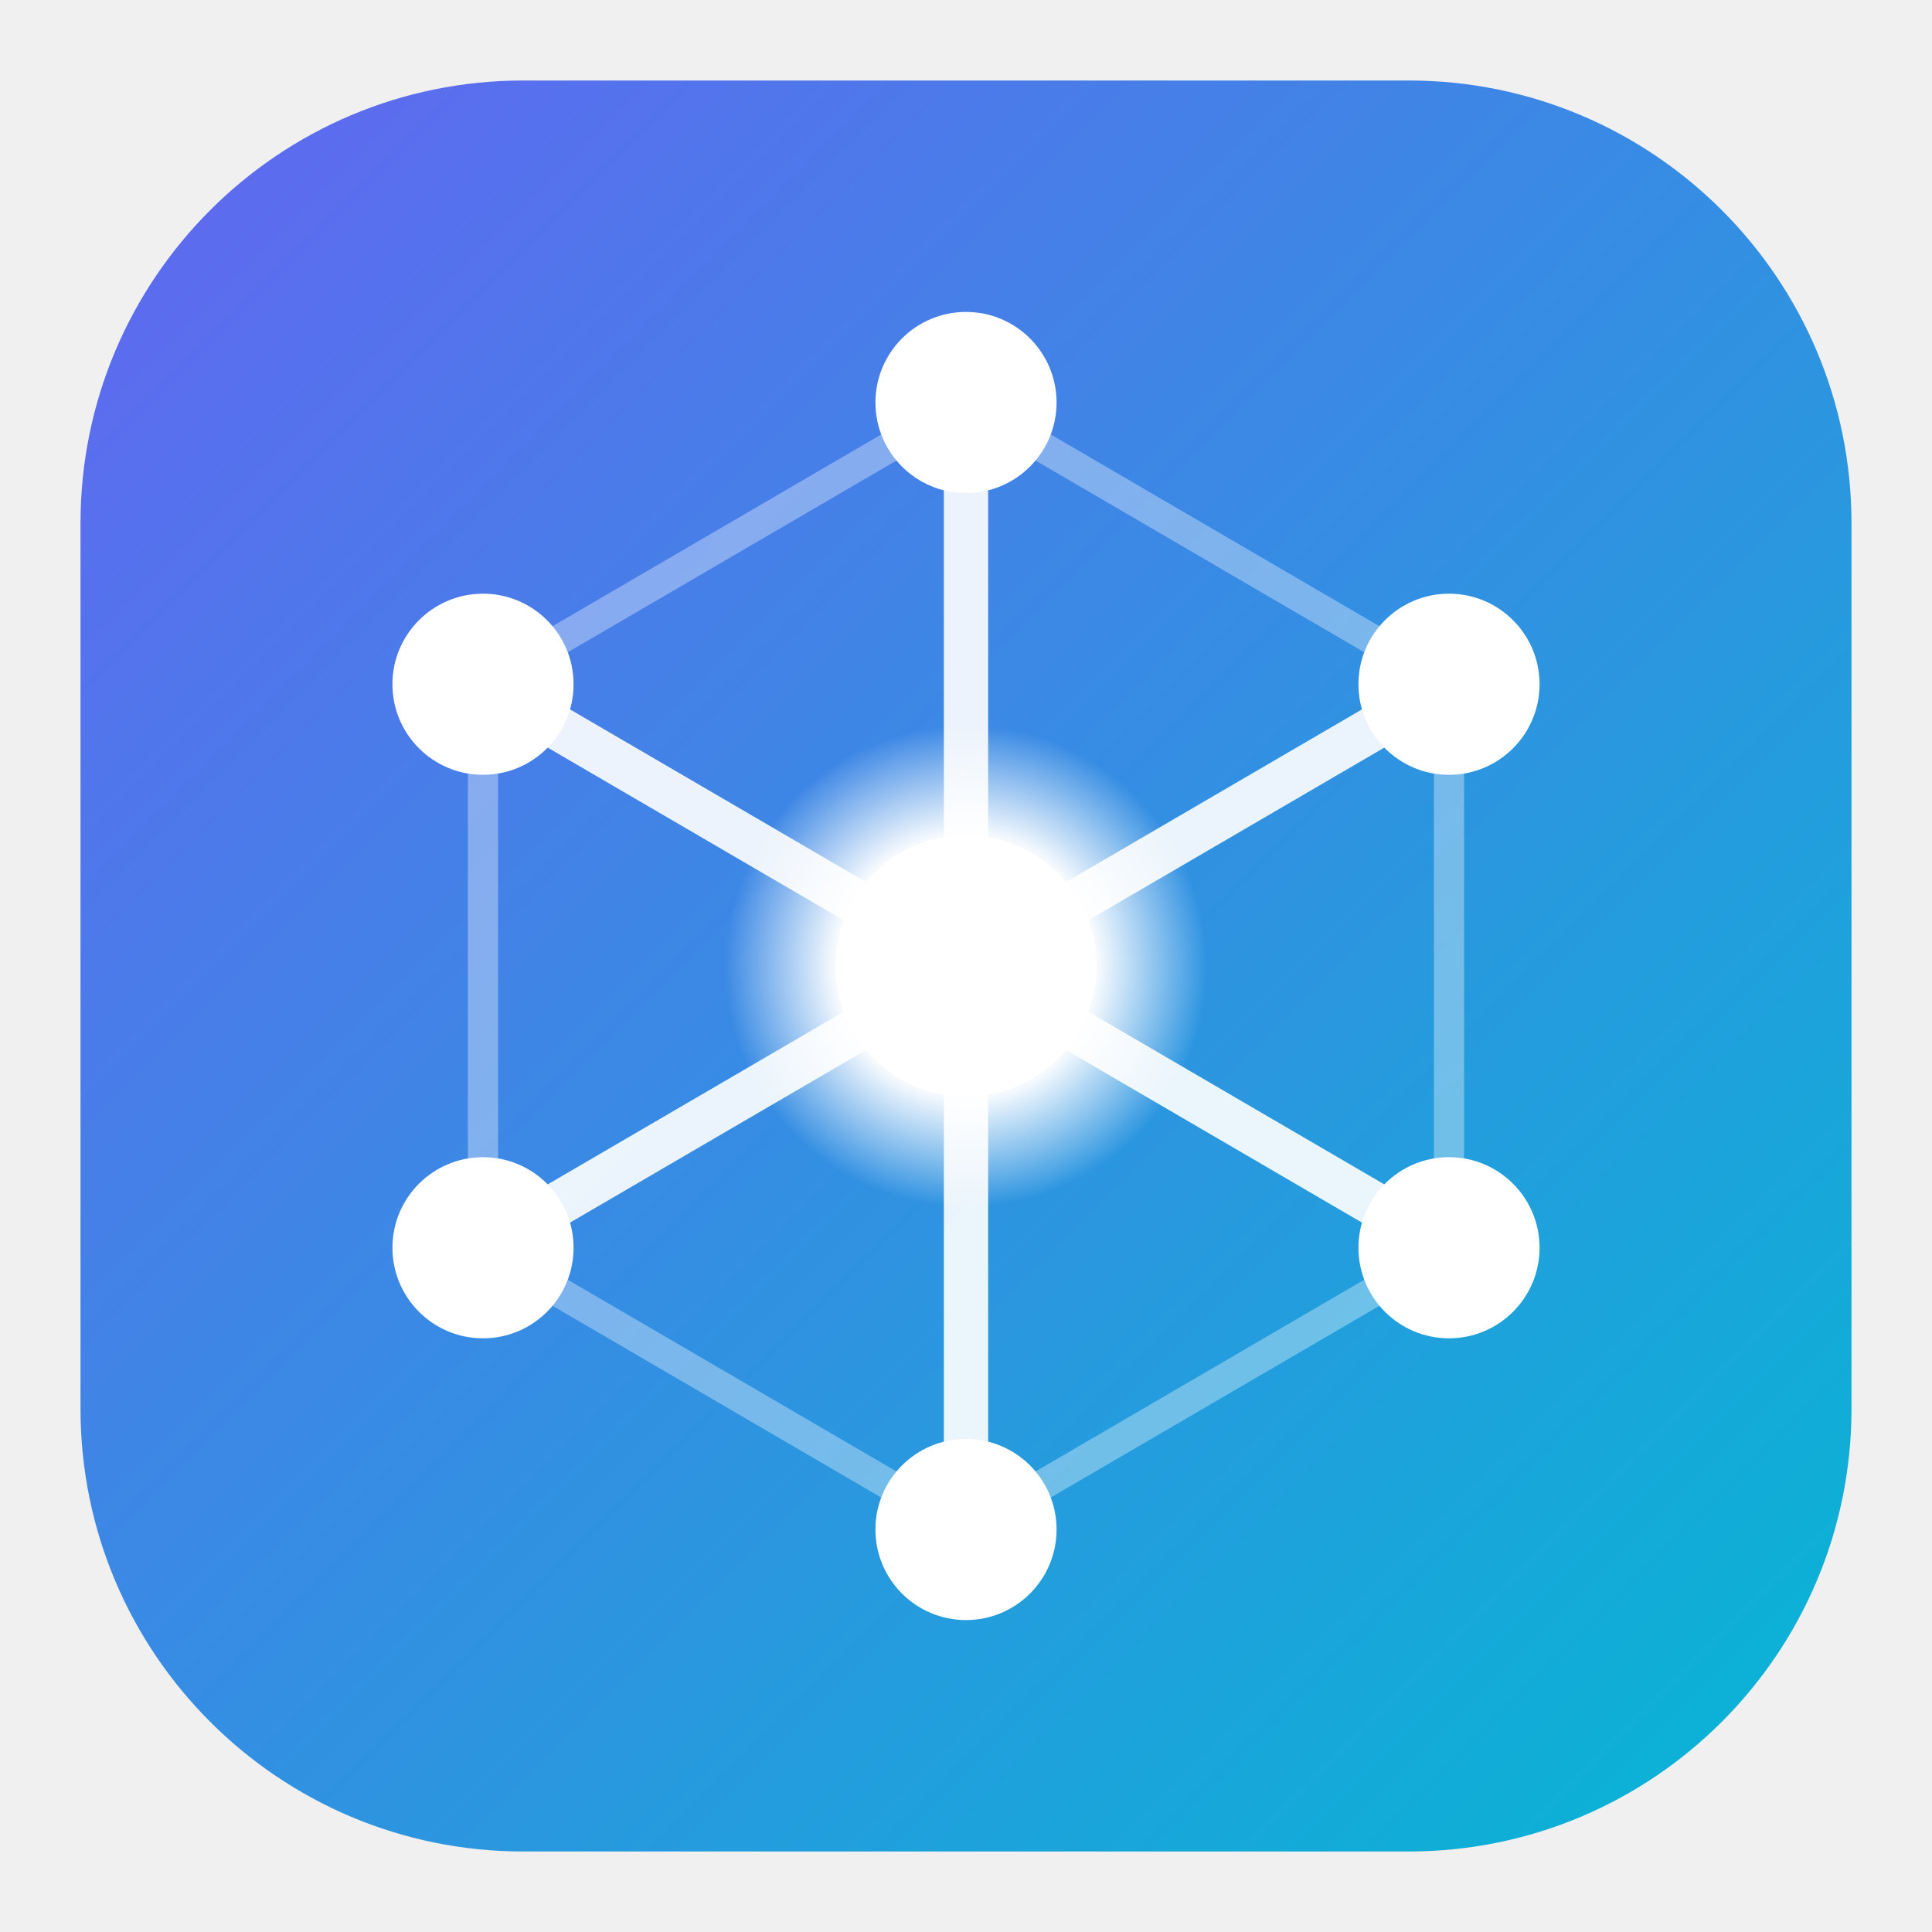
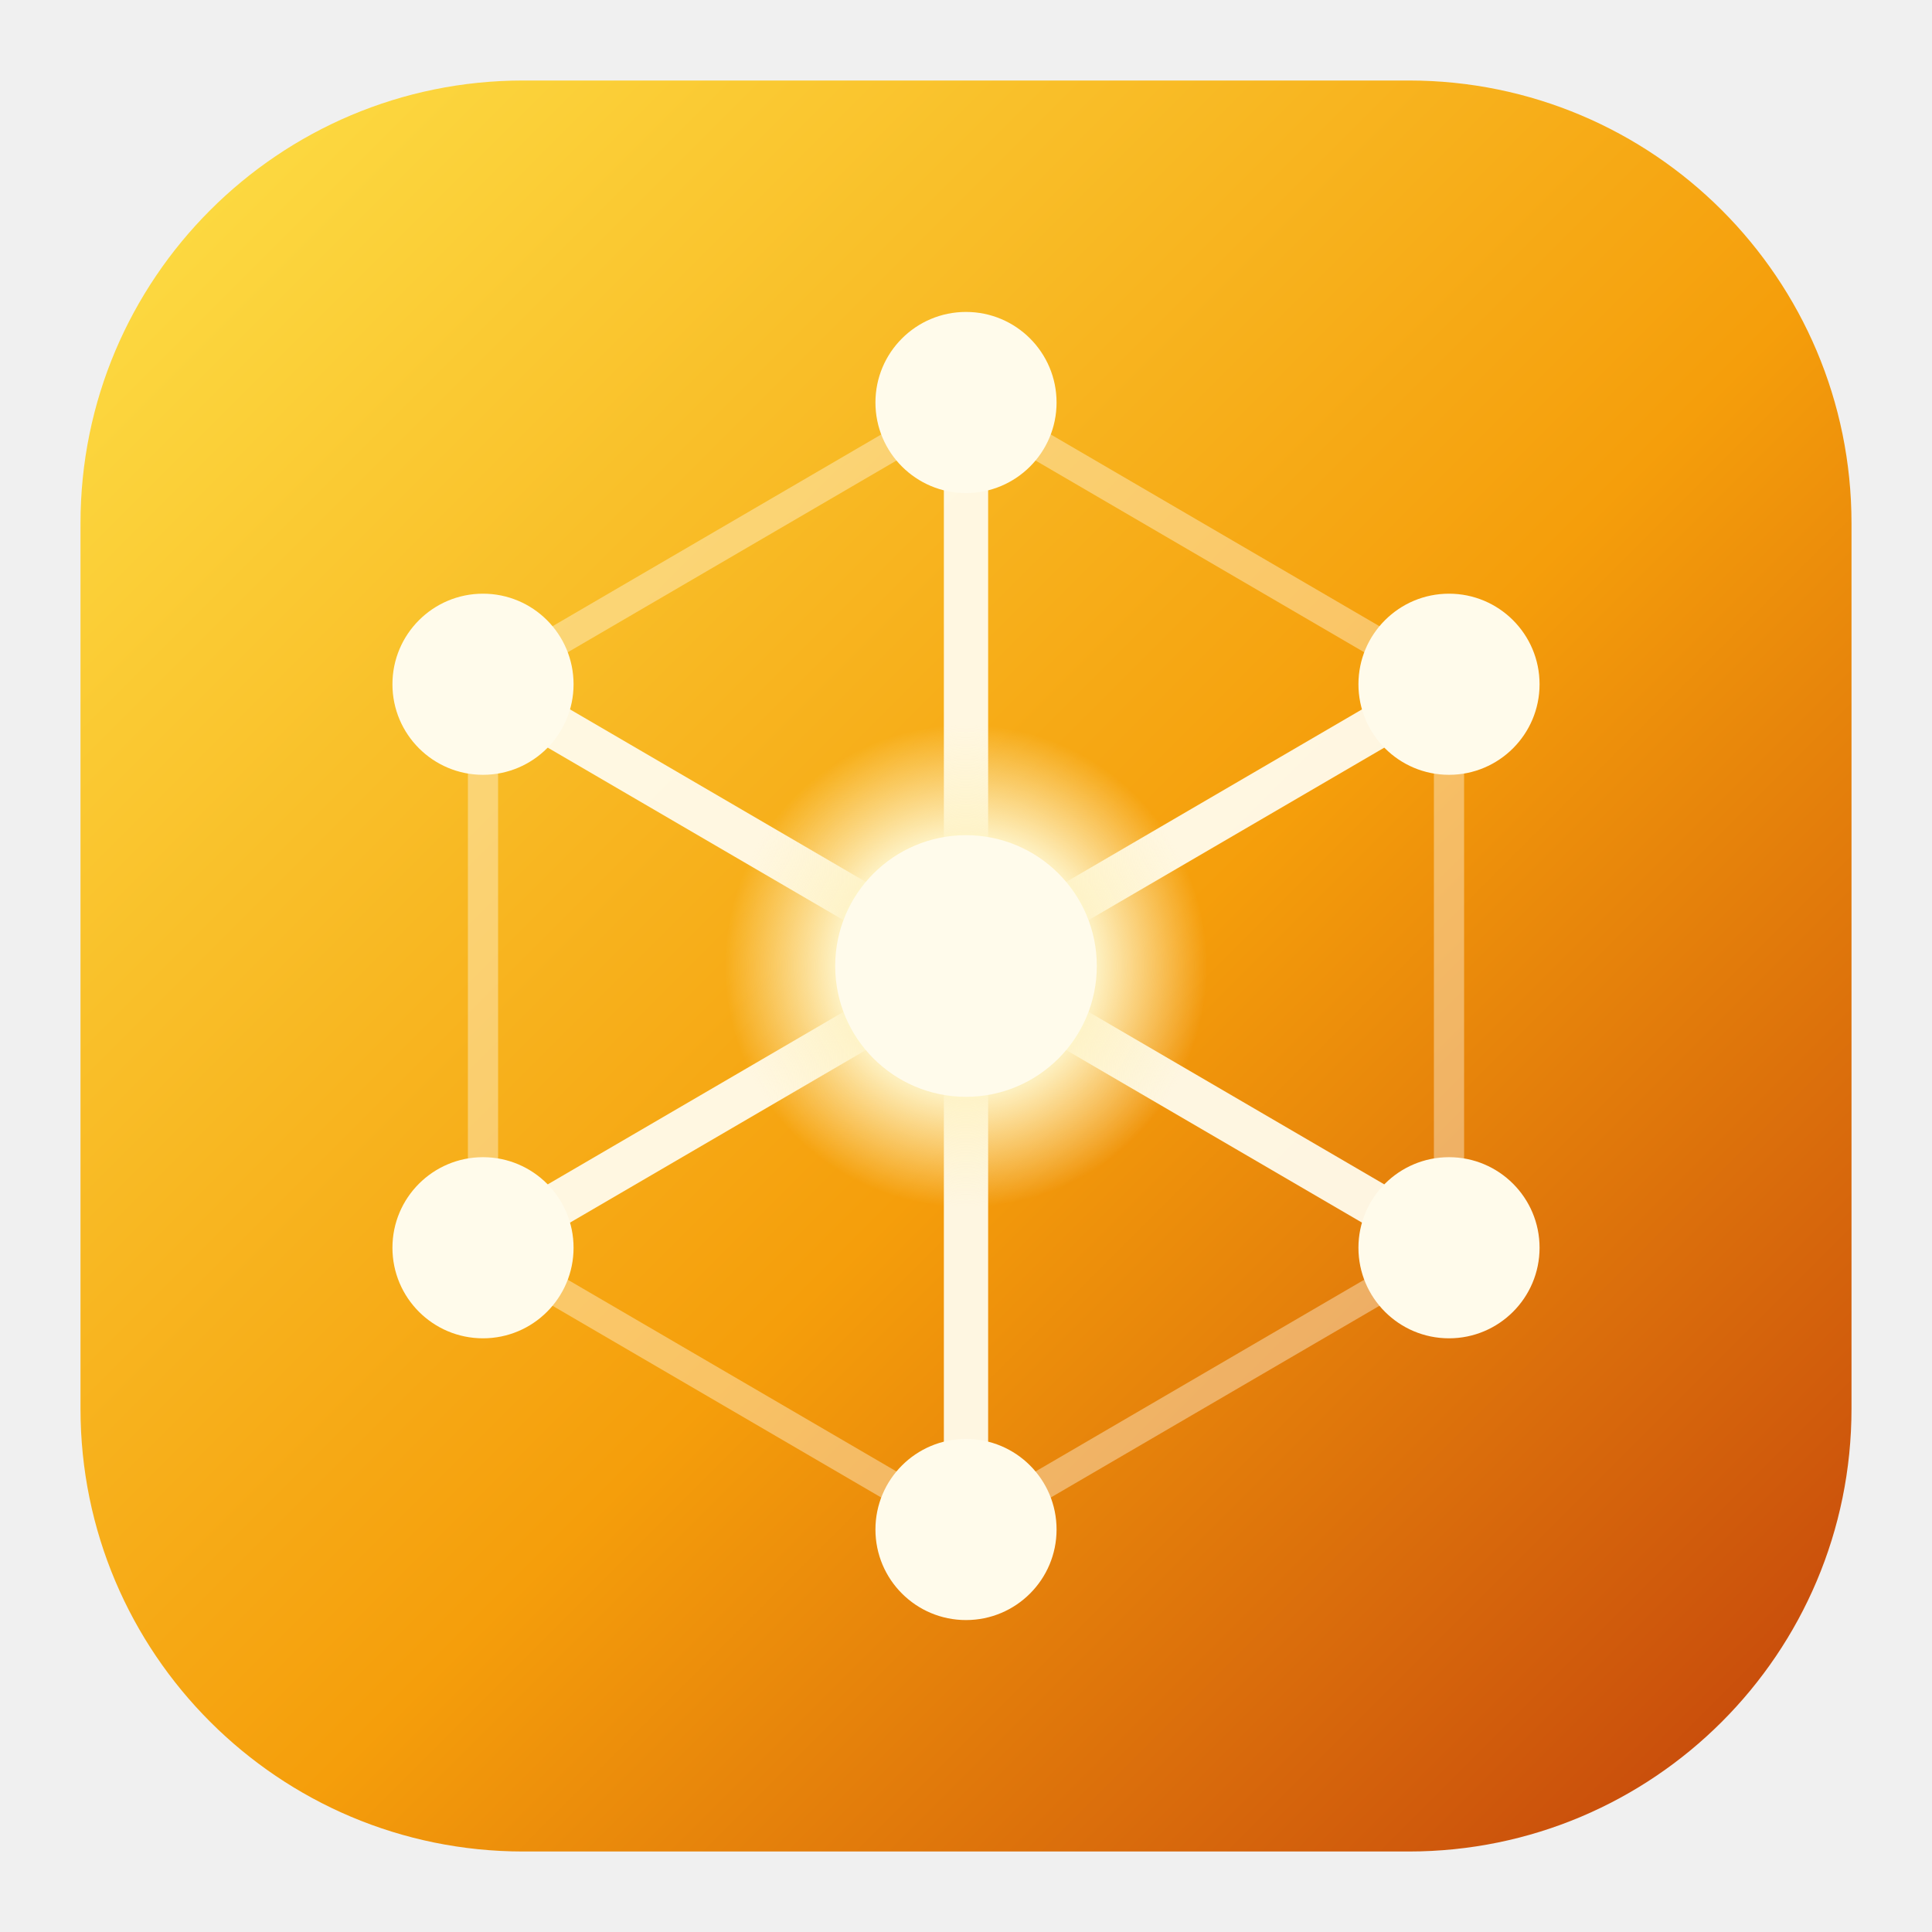
<svg xmlns="http://www.w3.org/2000/svg" viewBox="0 0 96 96" width="96" height="96">
  <defs>
    <linearGradient id="bg" x1="0" y1="0" x2="1" y2="1">
-       <stop offset="0%" stop-color="#6366f1" />
-       <stop offset="100%" stop-color="#06b6d4" />
+       <stop offset="0%" stop-color="#fde047" />
+       <stop offset="55%" stop-color="#f59e0b" />
+       <stop offset="100%" stop-color="#c2410c" />
    </linearGradient>
    <radialGradient id="core" cx="0.5" cy="0.5" r="0.5">
-       <stop offset="0%" stop-color="#ffffff" />
-       <stop offset="55%" stop-color="#ffffff" stop-opacity="0.95" />
-       <stop offset="100%" stop-color="#ffffff" stop-opacity="0" />
+       <stop offset="0%" stop-color="#fffbeb" />
+       <stop offset="55%" stop-color="#fef3c7" stop-opacity="0.95" />
+       <stop offset="100%" stop-color="#fef3c7" stop-opacity="0" />
    </radialGradient>
  </defs>
  <rect x="4" y="4" width="88" height="88" rx="22" fill="url(#bg)" />
-   <polygon points="48,20 72,34 72,62 48,76 24,62 24,34" fill="none" stroke="#ffffff" stroke-width="1.5" stroke-linejoin="round" opacity="0.35" />
-   <g stroke="#ffffff" stroke-width="2.2" stroke-linecap="round" opacity="0.9">
+   <polygon points="48,20 72,34 72,62 48,76 24,62 24,34" fill="none" stroke="#fffbeb" stroke-width="1.5" stroke-linejoin="round" opacity="0.4" />
+   <g stroke="#fffbeb" stroke-width="2.2" stroke-linecap="round" opacity="0.95">
    <line x1="48" y1="48" x2="48" y2="20" />
    <line x1="48" y1="48" x2="72" y2="34" />
    <line x1="48" y1="48" x2="72" y2="62" />
    <line x1="48" y1="48" x2="48" y2="76" />
    <line x1="48" y1="48" x2="24" y2="62" />
    <line x1="48" y1="48" x2="24" y2="34" />
  </g>
-   <g fill="#ffffff">
+   <g fill="#fffbeb">
    <circle cx="48" cy="20" r="4.5" />
    <circle cx="72" cy="34" r="4.5" />
    <circle cx="72" cy="62" r="4.5" />
    <circle cx="48" cy="76" r="4.5" />
    <circle cx="24" cy="62" r="4.5" />
    <circle cx="24" cy="34" r="4.5" />
  </g>
  <circle cx="48" cy="48" r="12" fill="url(#core)" />
-   <circle cx="48" cy="48" r="6.5" fill="#ffffff" />
+   <circle cx="48" cy="48" r="6.5" fill="#fffbeb" />
</svg>
